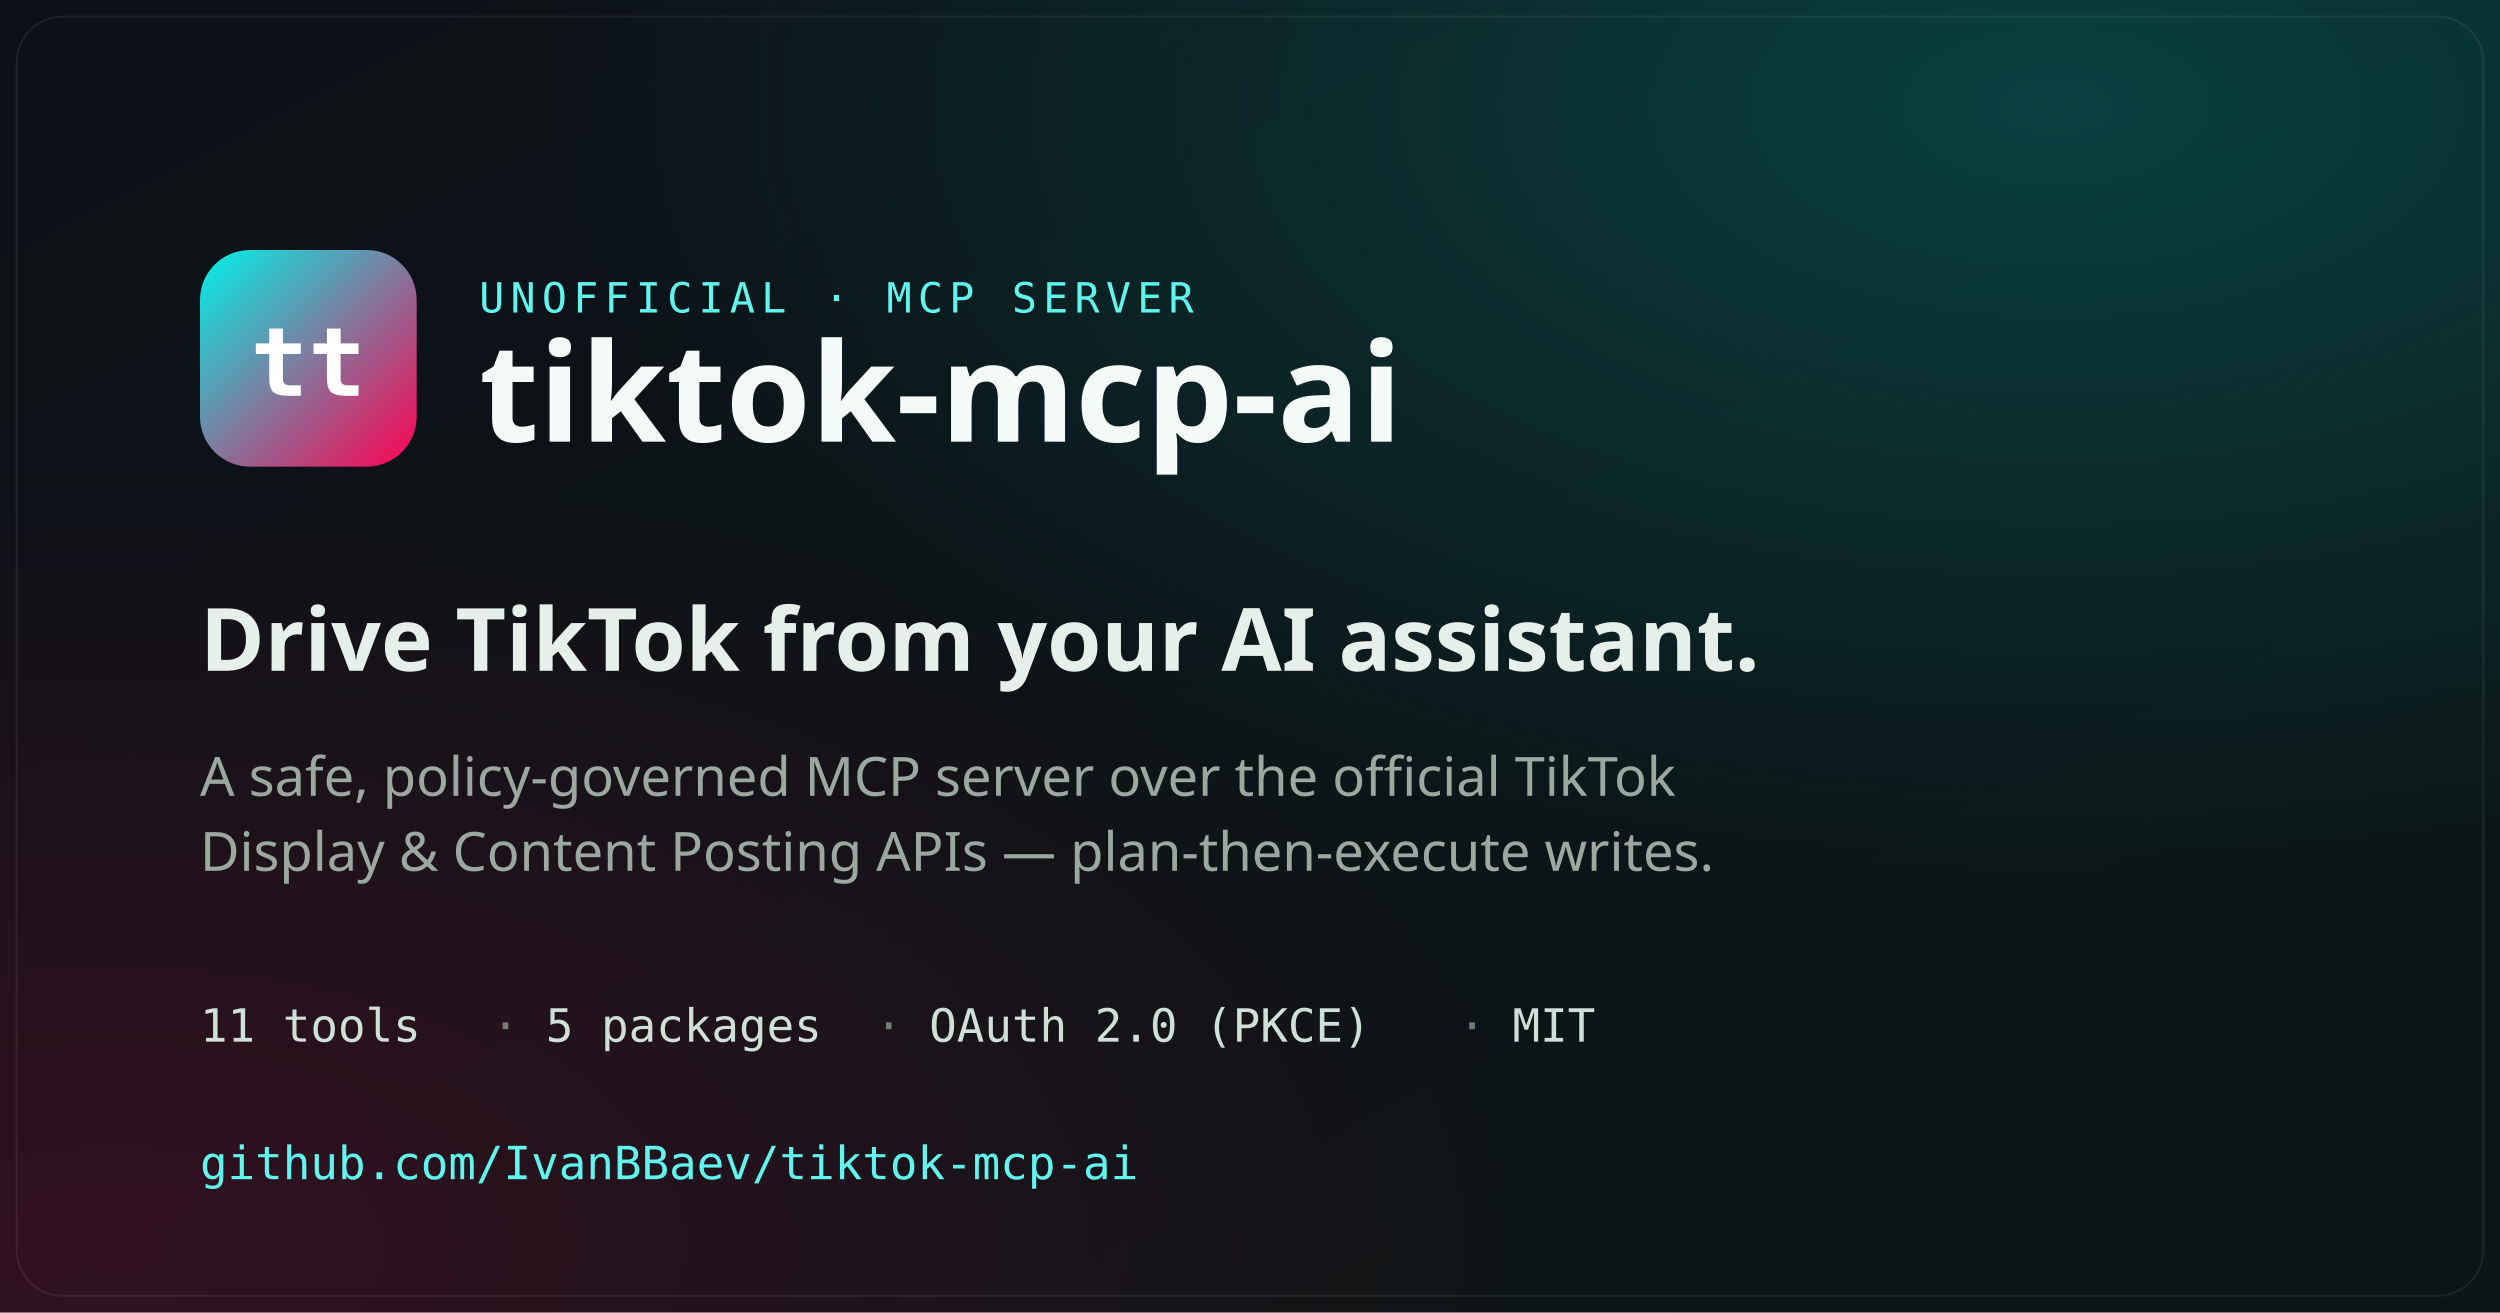
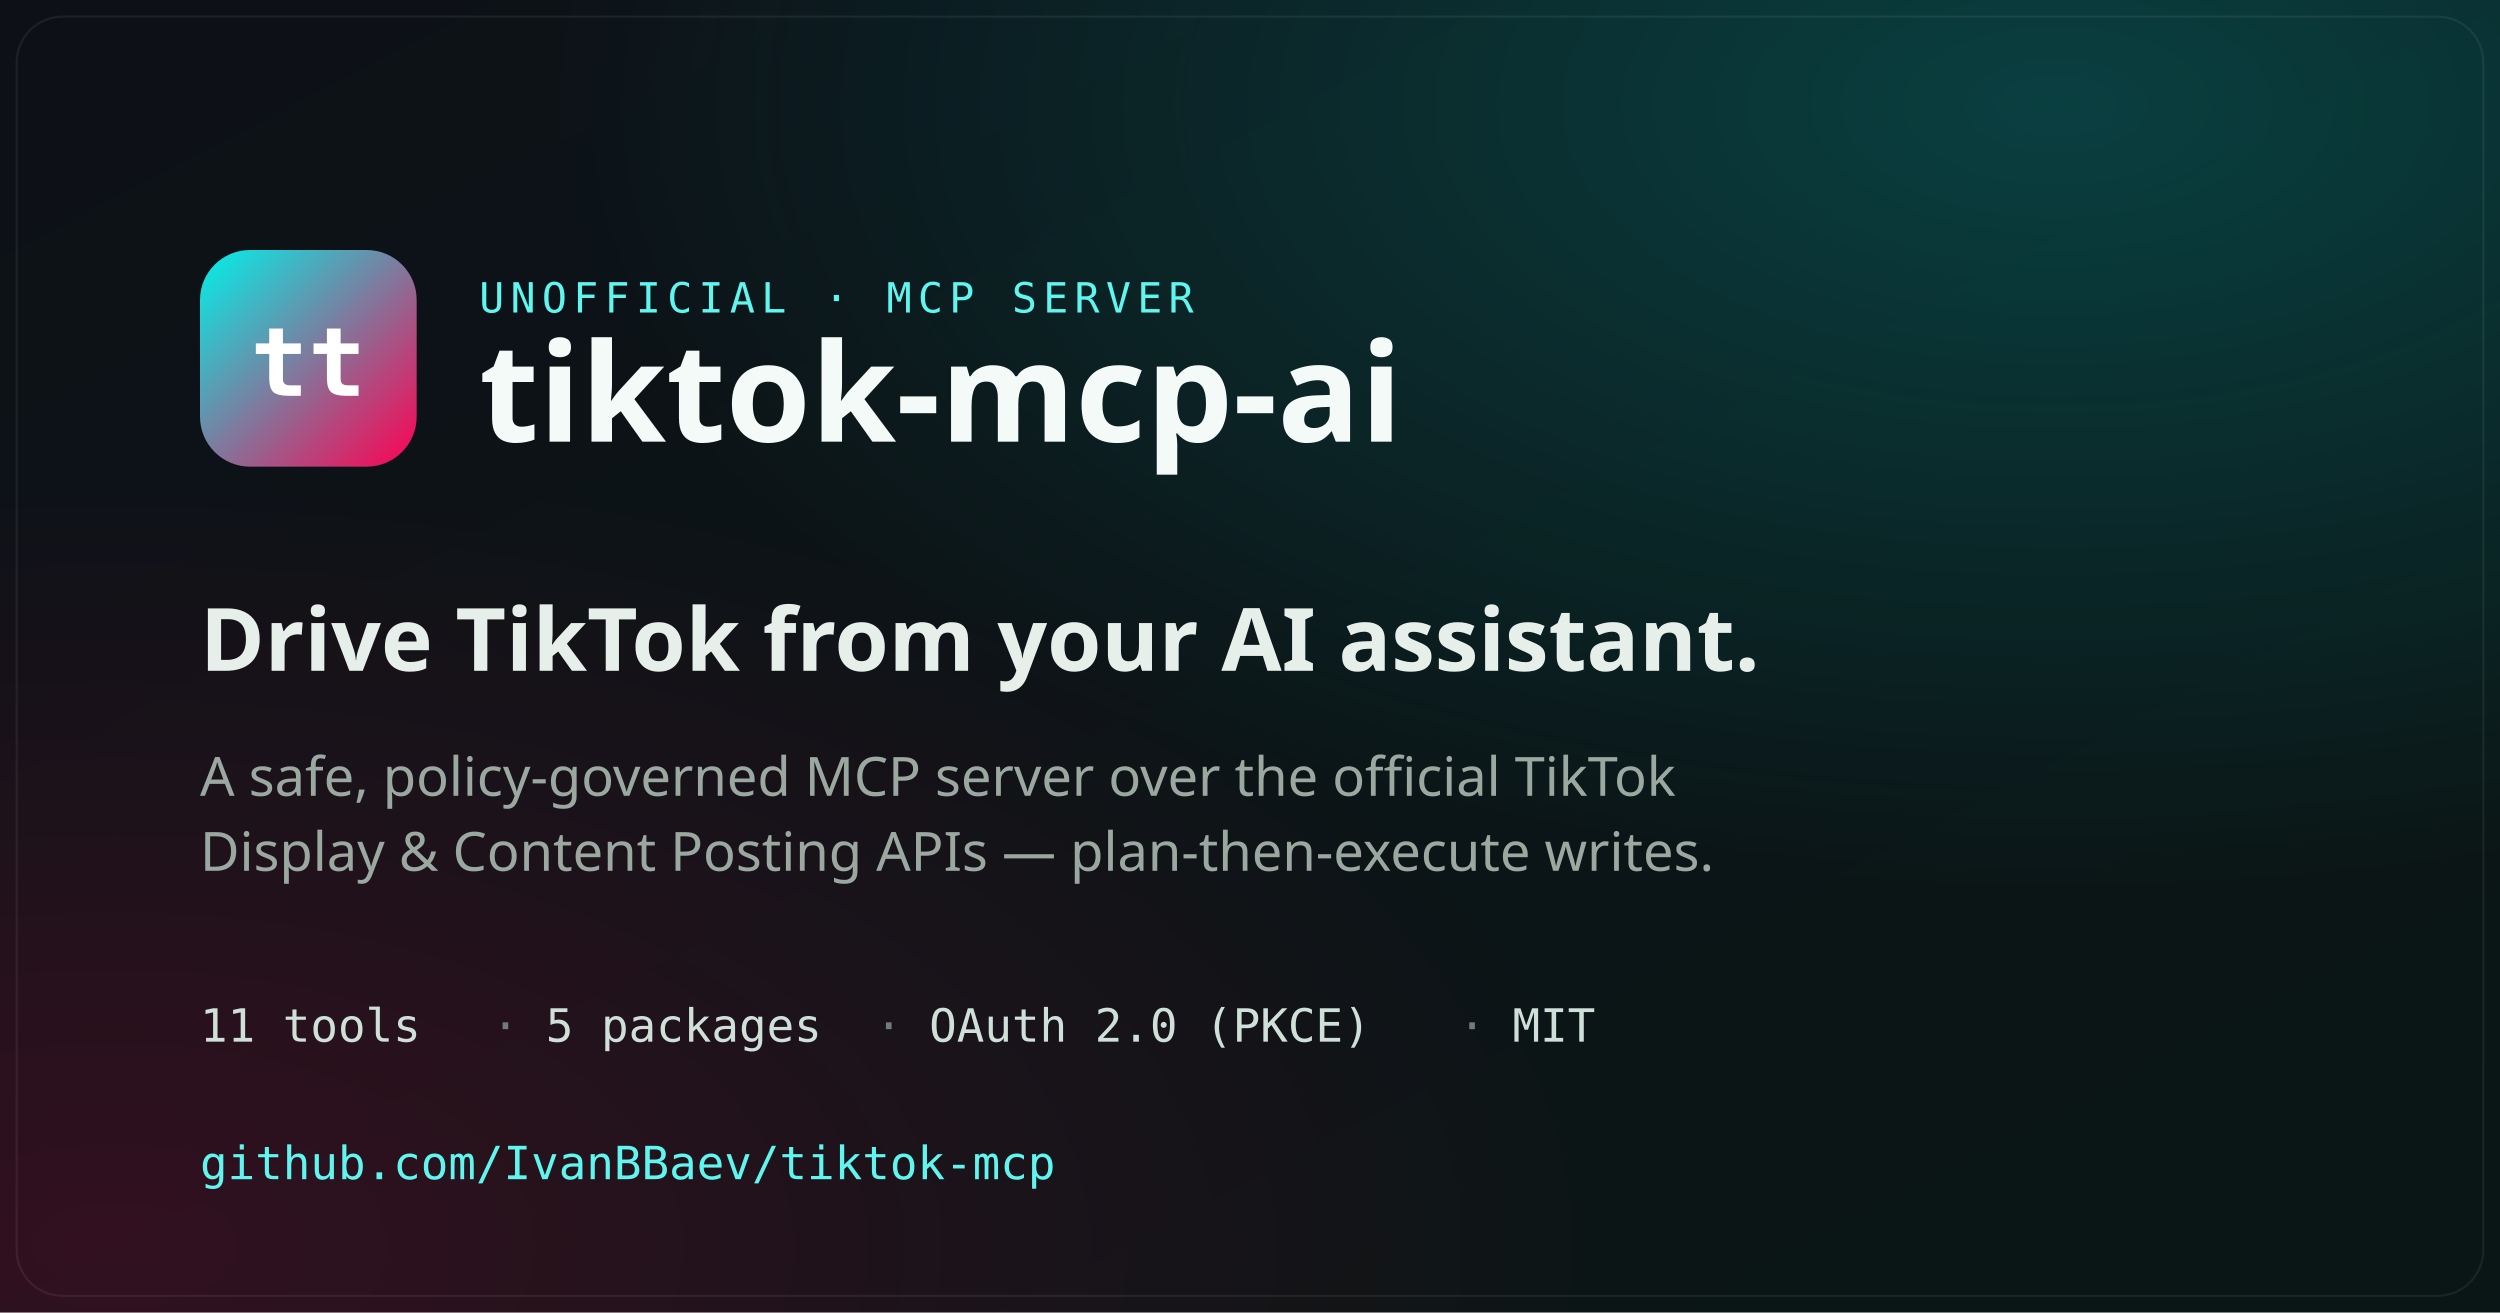
<svg xmlns="http://www.w3.org/2000/svg" width="1200" height="630" viewBox="0 0 1200 630" role="img" aria-label="tiktok-mcp-ai — Unofficial TikTok MCP Server">
  <defs>
    <linearGradient id="bg" x1="0" y1="0" x2="1" y2="1">
      <stop offset="0" stop-color="#0d1117" />
      <stop offset="1" stop-color="#0a1615" />
    </linearGradient>
    <linearGradient id="tt" x1="0" y1="0" x2="1" y2="1">
      <stop offset="0" stop-color="#00f2ea" />
      <stop offset="1" stop-color="#ff0050" />
    </linearGradient>
    <radialGradient id="glowCyan" cx="0.82" cy="0.08" r="0.6">
      <stop offset="0" stop-color="#00f2ea" stop-opacity="0.20" />
      <stop offset="1" stop-color="#00f2ea" stop-opacity="0" />
    </radialGradient>
    <radialGradient id="glowPink" cx="0.05" cy="0.95" r="0.6">
      <stop offset="0" stop-color="#ff0050" stop-opacity="0.16" />
      <stop offset="1" stop-color="#ff0050" stop-opacity="0" />
    </radialGradient>
  </defs>
  <rect width="1200" height="630" fill="url(#bg)" />
  <rect width="1200" height="630" fill="url(#glowCyan)" />
  <rect width="1200" height="630" fill="url(#glowPink)" />
  <rect x="8" y="8" width="1184" height="614" rx="22" fill="none" stroke="#ffffff" stroke-opacity="0.07" />
  <g transform="translate(96,120)">
    <rect width="104" height="104" rx="24" fill="url(#tt)" />
    <text x="52" y="70" text-anchor="middle" font-family="'JetBrains Mono', ui-monospace, SFMono-Regular, Menlo, monospace" font-size="46" font-weight="700" fill="#ffffff">tt</text>
  </g>
  <text x="230" y="150" font-family="'JetBrains Mono', ui-monospace, monospace" font-size="20" letter-spacing="3" fill="#5ff6f0">UNOFFICIAL · MCP SERVER</text>
  <text x="230" y="212" font-family="'Space Grotesk', 'Segoe UI', system-ui, sans-serif" font-size="66" font-weight="700" fill="#f4faf7">tiktok-mcp-ai</text>
  <text x="96" y="322" font-family="'Space Grotesk', 'Segoe UI', system-ui, sans-serif" font-size="42" font-weight="600" fill="#e7efea">Drive TikTok from your AI assistant.</text>
  <text x="96" y="382" font-family="'IBM Plex Sans', system-ui, sans-serif" font-size="26" fill="#9aa8a0">A safe, policy-governed MCP server over the official TikTok</text>
  <text x="96" y="418" font-family="'IBM Plex Sans', system-ui, sans-serif" font-size="26" fill="#9aa8a0">Display &amp; Content Posting APIs — plan-then-execute writes.</text>
  <g font-family="'JetBrains Mono', ui-monospace, monospace" font-size="22" fill="#cfe0d8">
    <text x="96" y="500">11 tools</text>
    <text x="236" y="500" fill="#6f7d75">·</text>
    <text x="262" y="500">5 packages</text>
    <text x="420" y="500" fill="#6f7d75">·</text>
    <text x="446" y="500">OAuth 2.0 (PKCE)</text>
    <text x="700" y="500" fill="#6f7d75">·</text>
    <text x="726" y="500">MIT</text>
  </g>
-   <text x="96" y="566" font-family="'JetBrains Mono', ui-monospace, monospace" font-size="22" fill="#5ff6f0">github.com/IvanBBaev/tiktok-mcp-ai</text>
+   <text x="96" y="566" font-family="'JetBrains Mono', ui-monospace, monospace" font-size="22" fill="#5ff6f0">github.com/IvanBBaev/tiktok-mcp</text>
</svg>
